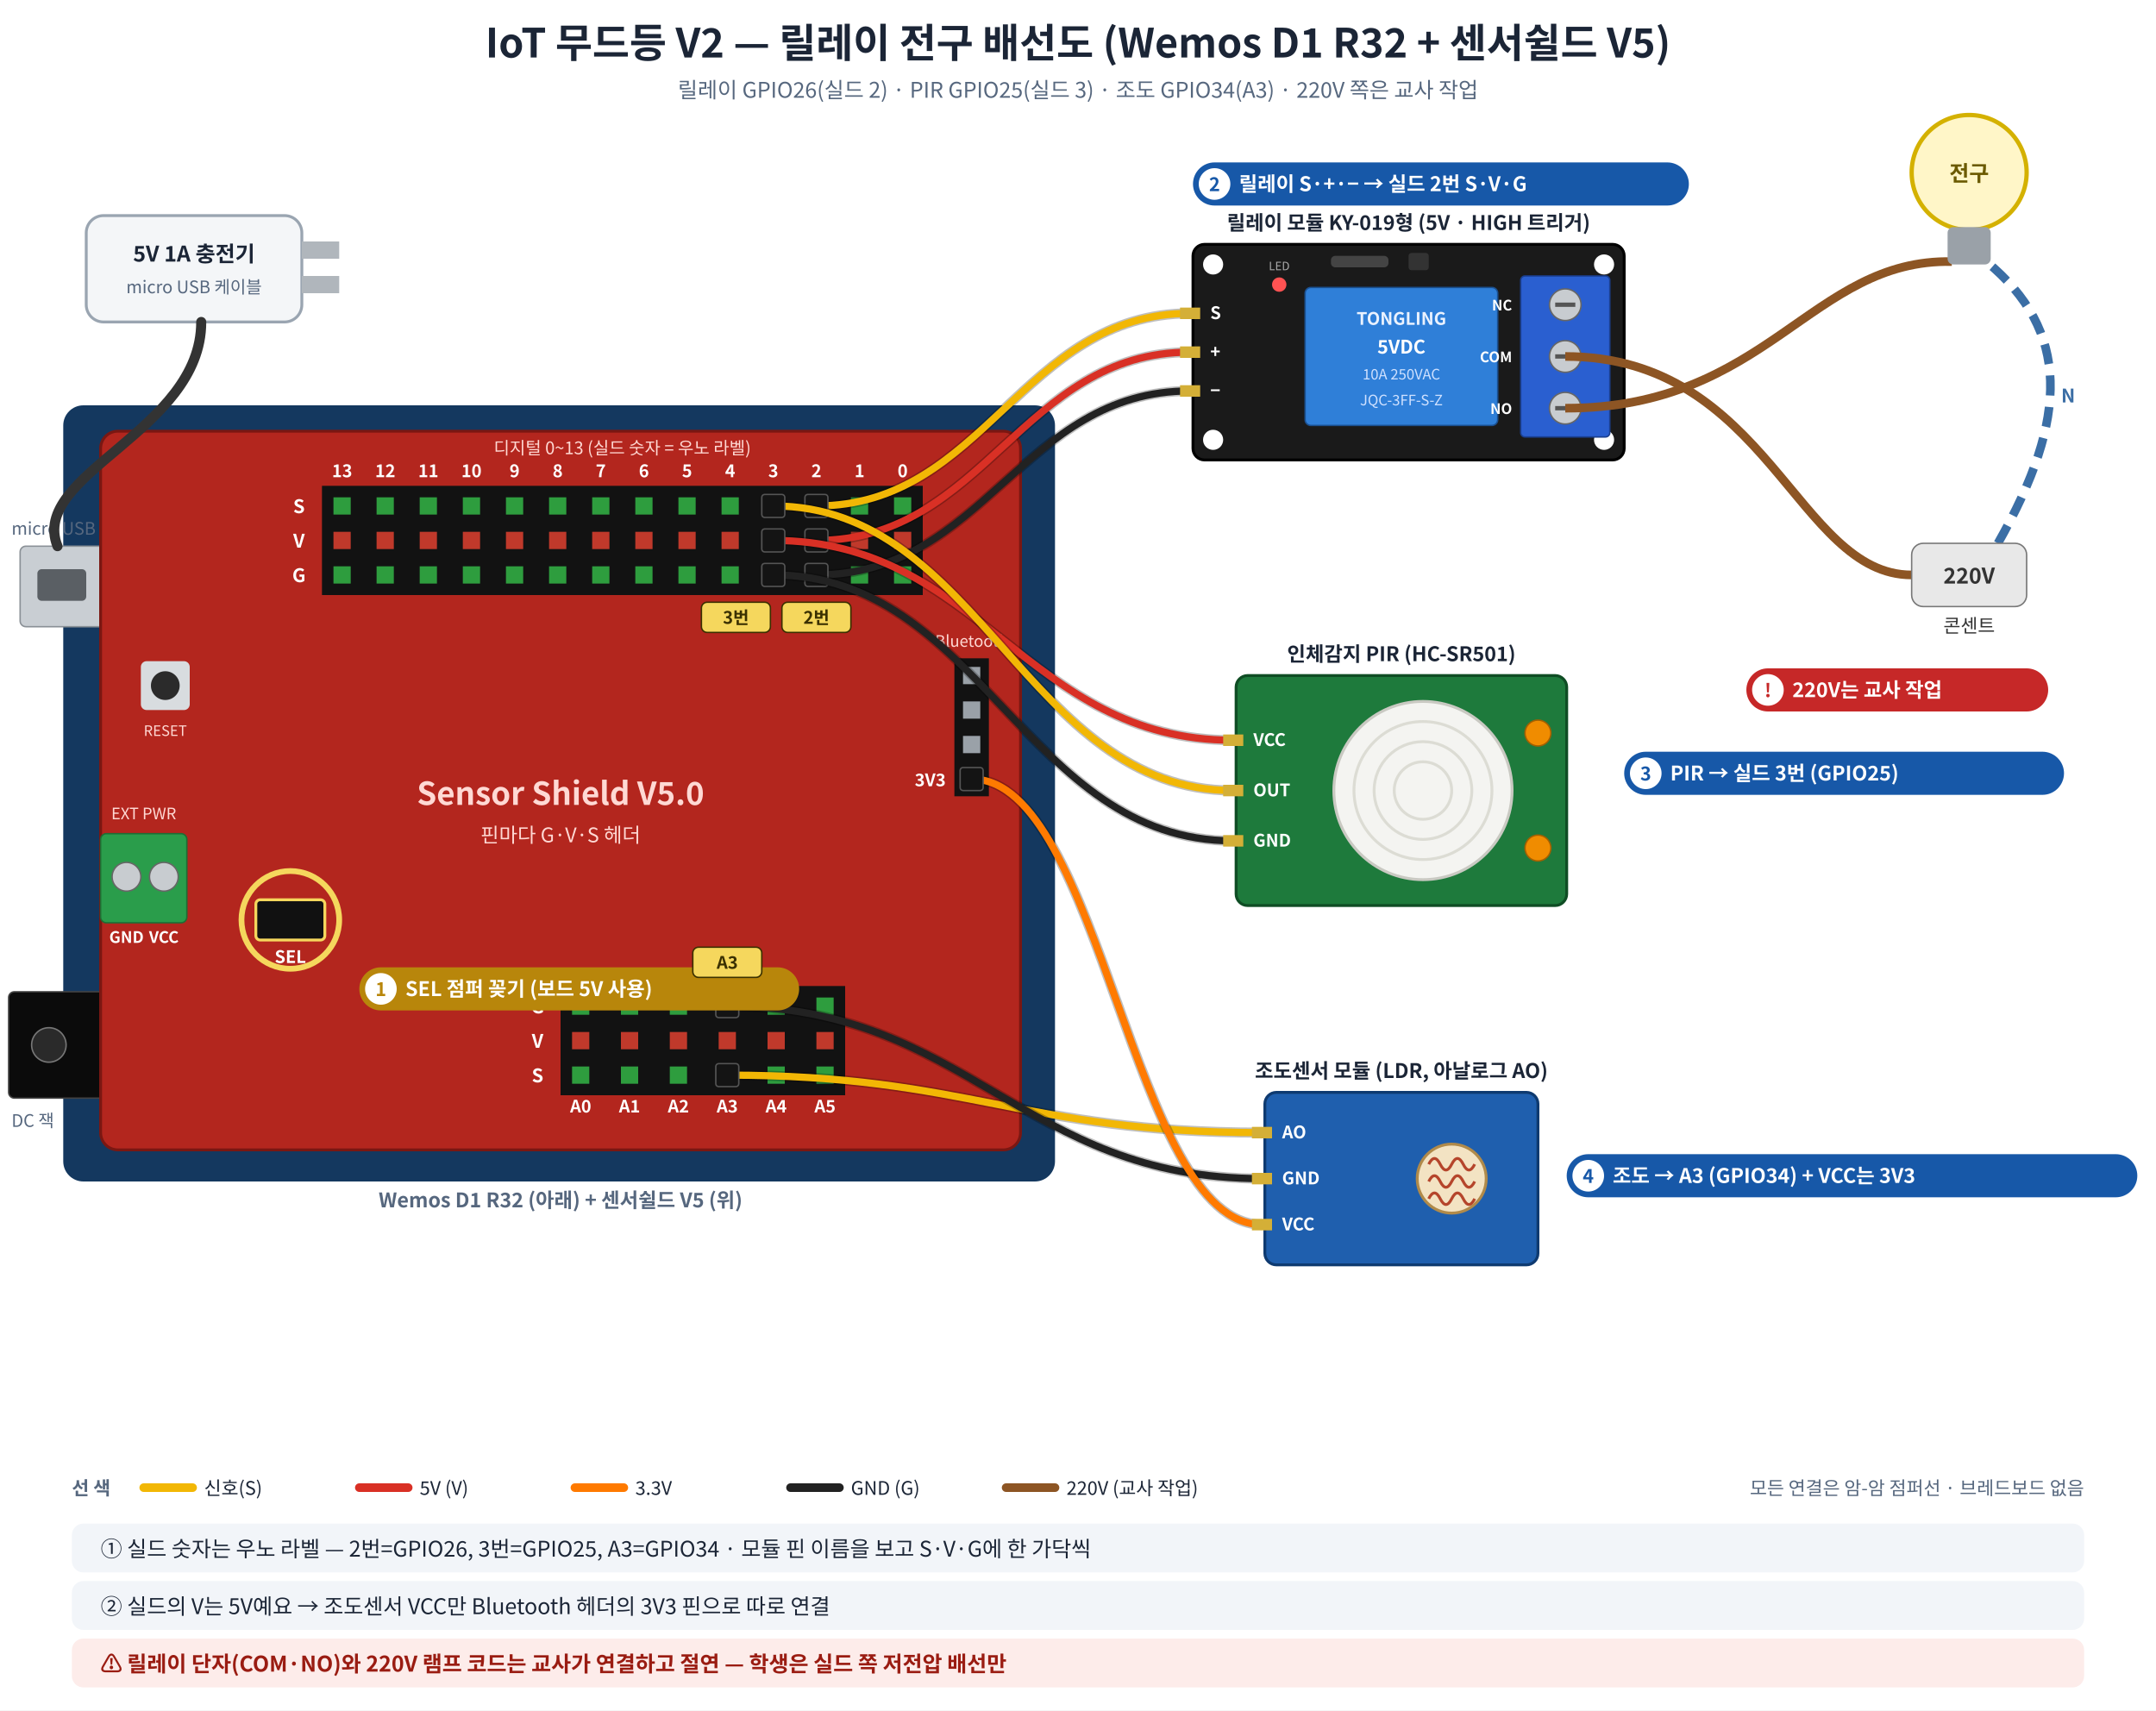
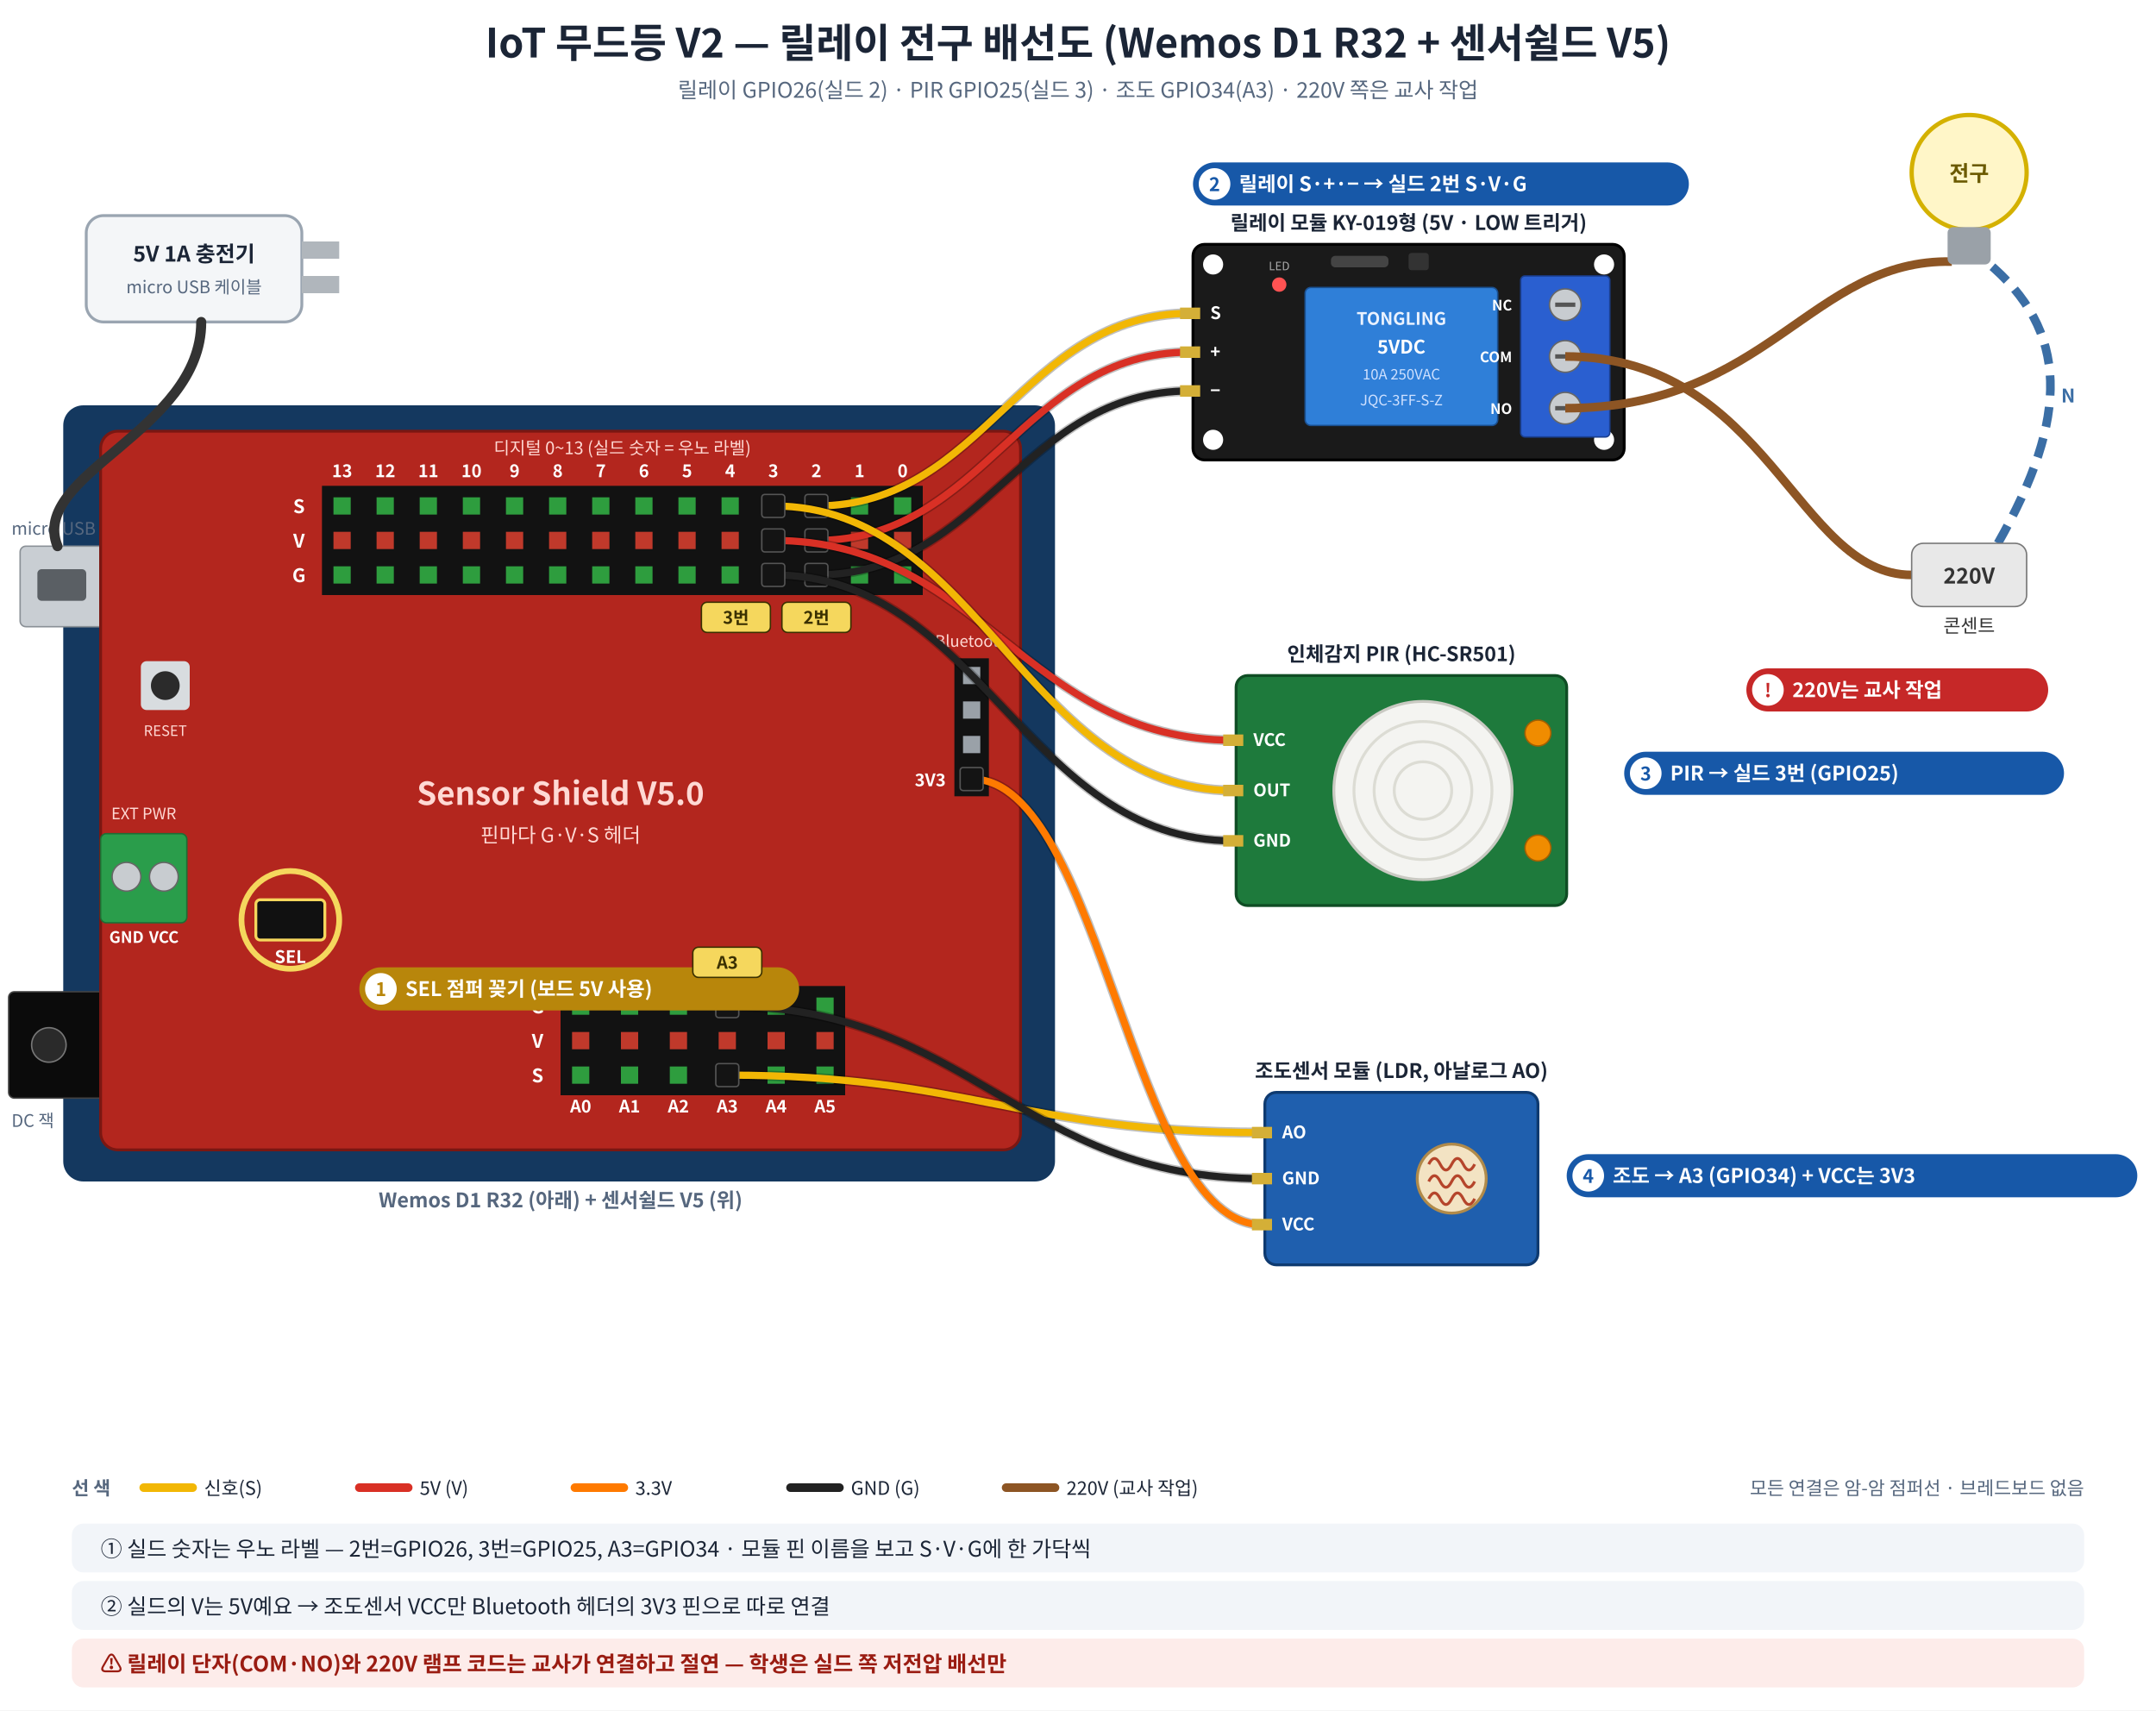
<svg xmlns="http://www.w3.org/2000/svg" width="1500" height="1190" viewBox="0 0 1500 1190" font-family="Pretendard, 'Noto Sans CJK KR', 'WenQuanYi Zen Hei', sans-serif">
  <rect width="1500" height="1190" fill="#ffffff" />
  <text x="750.0" y="40.0" font-size="28" font-weight="bold" fill="#1b2536" text-anchor="middle">IoT 무드등 V2 — 릴레이 전구 배선도 (Wemos D1 R32 + 센서쉴드 V5)</text>
  <text x="750.0" y="68.0" font-size="15" fill="#56677e" text-anchor="middle">릴레이 GPIO26(실드 2) · PIR GPIO25(실드 3) · 조도 GPIO34(A3) · 220V 쪽은 교사 작업</text>
  <rect x="44" y="282" width="690" height="540" rx="14" fill="#14385f" />
  <rect x="14" y="380" width="70" height="56" rx="4" fill="#c9ced3" stroke="#8a9096" />
  <rect x="26" y="396" width="34" height="22" rx="3" fill="#5a5f64" />
  <text x="8.0" y="372.0" font-size="12" fill="#56677e" text-anchor="start">micro USB</text>
  <rect x="6" y="690" width="92" height="74" rx="4" fill="#0b0b0b" stroke="#444" />
  <circle cx="34" cy="727" r="12" fill="#2a2a2a" stroke="#777" />
  <text x="8.0" y="784.0" font-size="12" fill="#56677e" text-anchor="start">DC 잭</text>
  <text x="390.0" y="840.0" font-size="14" font-weight="bold" fill="#56677e" text-anchor="middle">Wemos D1 R32 (아래) + 센서쉴드 V5 (위)</text>
  <rect x="70" y="300" width="640" height="500" rx="12" fill="#b3261e" stroke="#7a1712" stroke-width="2" />
  <text x="390.0" y="560.0" font-size="22" font-weight="bold" fill="#ffd9d4" text-anchor="middle">Sensor Shield V5.0</text>
  <text x="390.0" y="586.0" font-size="14" fill="#ffd9d4" text-anchor="middle">핀마다 G·V·S 헤더</text>
  <rect x="224" y="338" width="418" height="76" fill="#121212" />
  <text x="628.0" y="332.0" font-size="12" font-weight="bold" fill="#ffffff" text-anchor="middle">0</text>
  <rect x="622" y="346" width="12" height="12" fill="#2e9d3e" />
  <rect x="622" y="370" width="12" height="12" fill="#c0392b" />
  <rect x="622" y="394" width="12" height="12" fill="#2e9d3e" />
  <text x="598.0" y="332.0" font-size="12" font-weight="bold" fill="#ffffff" text-anchor="middle">1</text>
  <rect x="592" y="346" width="12" height="12" fill="#2e9d3e" />
  <rect x="592" y="370" width="12" height="12" fill="#c0392b" />
  <rect x="592" y="394" width="12" height="12" fill="#2e9d3e" />
  <text x="568.0" y="332.0" font-size="12" font-weight="bold" fill="#ffffff" text-anchor="middle">2</text>
  <rect x="562" y="346" width="12" height="12" fill="#2e9d3e" />
  <rect x="562" y="370" width="12" height="12" fill="#c0392b" />
  <rect x="562" y="394" width="12" height="12" fill="#2e9d3e" />
  <text x="538.0" y="332.0" font-size="12" font-weight="bold" fill="#ffffff" text-anchor="middle">3</text>
  <rect x="532" y="346" width="12" height="12" fill="#2e9d3e" />
  <rect x="532" y="370" width="12" height="12" fill="#c0392b" />
  <rect x="532" y="394" width="12" height="12" fill="#2e9d3e" />
  <text x="508.0" y="332.0" font-size="12" font-weight="bold" fill="#ffffff" text-anchor="middle">4</text>
  <rect x="502" y="346" width="12" height="12" fill="#2e9d3e" />
  <rect x="502" y="370" width="12" height="12" fill="#c0392b" />
  <rect x="502" y="394" width="12" height="12" fill="#2e9d3e" />
  <text x="478.0" y="332.0" font-size="12" font-weight="bold" fill="#ffffff" text-anchor="middle">5</text>
  <rect x="472" y="346" width="12" height="12" fill="#2e9d3e" />
  <rect x="472" y="370" width="12" height="12" fill="#c0392b" />
  <rect x="472" y="394" width="12" height="12" fill="#2e9d3e" />
  <text x="448.0" y="332.0" font-size="12" font-weight="bold" fill="#ffffff" text-anchor="middle">6</text>
  <rect x="442" y="346" width="12" height="12" fill="#2e9d3e" />
  <rect x="442" y="370" width="12" height="12" fill="#c0392b" />
  <rect x="442" y="394" width="12" height="12" fill="#2e9d3e" />
  <text x="418.0" y="332.0" font-size="12" font-weight="bold" fill="#ffffff" text-anchor="middle">7</text>
  <rect x="412" y="346" width="12" height="12" fill="#2e9d3e" />
  <rect x="412" y="370" width="12" height="12" fill="#c0392b" />
  <rect x="412" y="394" width="12" height="12" fill="#2e9d3e" />
  <text x="388.0" y="332.0" font-size="12" font-weight="bold" fill="#ffffff" text-anchor="middle">8</text>
  <rect x="382" y="346" width="12" height="12" fill="#2e9d3e" />
  <rect x="382" y="370" width="12" height="12" fill="#c0392b" />
  <rect x="382" y="394" width="12" height="12" fill="#2e9d3e" />
  <text x="358.0" y="332.0" font-size="12" font-weight="bold" fill="#ffffff" text-anchor="middle">9</text>
  <rect x="352" y="346" width="12" height="12" fill="#2e9d3e" />
  <rect x="352" y="370" width="12" height="12" fill="#c0392b" />
  <rect x="352" y="394" width="12" height="12" fill="#2e9d3e" />
  <text x="328.0" y="332.0" font-size="12" font-weight="bold" fill="#ffffff" text-anchor="middle">10</text>
  <rect x="322" y="346" width="12" height="12" fill="#2e9d3e" />
  <rect x="322" y="370" width="12" height="12" fill="#c0392b" />
  <rect x="322" y="394" width="12" height="12" fill="#2e9d3e" />
  <text x="298.0" y="332.0" font-size="12" font-weight="bold" fill="#ffffff" text-anchor="middle">11</text>
  <rect x="292" y="346" width="12" height="12" fill="#2e9d3e" />
  <rect x="292" y="370" width="12" height="12" fill="#c0392b" />
  <rect x="292" y="394" width="12" height="12" fill="#2e9d3e" />
  <text x="268.0" y="332.0" font-size="12" font-weight="bold" fill="#ffffff" text-anchor="middle">12</text>
  <rect x="262" y="346" width="12" height="12" fill="#2e9d3e" />
  <rect x="262" y="370" width="12" height="12" fill="#c0392b" />
  <rect x="262" y="394" width="12" height="12" fill="#2e9d3e" />
  <text x="238.0" y="332.0" font-size="12" font-weight="bold" fill="#ffffff" text-anchor="middle">13</text>
  <rect x="232" y="346" width="12" height="12" fill="#2e9d3e" />
  <rect x="232" y="370" width="12" height="12" fill="#c0392b" />
  <rect x="232" y="394" width="12" height="12" fill="#2e9d3e" />
  <text x="208.0" y="357.0" font-size="13" font-weight="bold" fill="#ffffff" text-anchor="middle">S</text>
  <text x="208.0" y="381.0" font-size="13" font-weight="bold" fill="#ffffff" text-anchor="middle">V</text>
  <text x="208.0" y="405.0" font-size="13" font-weight="bold" fill="#ffffff" text-anchor="middle">G</text>
  <text x="433.0" y="316.0" font-size="12" fill="#ffd9d4" text-anchor="middle">디지털 0~13 (실드 숫자 = 우노 라벨)</text>
  <rect x="390" y="686" width="198" height="76" fill="#121212" />
  <text x="404.0" y="774.0" font-size="12" font-weight="bold" fill="#ffffff" text-anchor="middle">A0</text>
  <rect x="398" y="694" width="12" height="12" fill="#2e9d3e" />
  <rect x="398" y="718" width="12" height="12" fill="#c0392b" />
  <rect x="398" y="742" width="12" height="12" fill="#2e9d3e" />
  <text x="438.0" y="774.0" font-size="12" font-weight="bold" fill="#ffffff" text-anchor="middle">A1</text>
  <rect x="432" y="694" width="12" height="12" fill="#2e9d3e" />
  <rect x="432" y="718" width="12" height="12" fill="#c0392b" />
  <rect x="432" y="742" width="12" height="12" fill="#2e9d3e" />
  <text x="472.0" y="774.0" font-size="12" font-weight="bold" fill="#ffffff" text-anchor="middle">A2</text>
  <rect x="466" y="694" width="12" height="12" fill="#2e9d3e" />
  <rect x="466" y="718" width="12" height="12" fill="#c0392b" />
  <rect x="466" y="742" width="12" height="12" fill="#2e9d3e" />
  <text x="506.0" y="774.0" font-size="12" font-weight="bold" fill="#ffffff" text-anchor="middle">A3</text>
  <rect x="500" y="694" width="12" height="12" fill="#2e9d3e" />
  <rect x="500" y="718" width="12" height="12" fill="#c0392b" />
  <rect x="500" y="742" width="12" height="12" fill="#2e9d3e" />
  <text x="540.0" y="774.0" font-size="12" font-weight="bold" fill="#ffffff" text-anchor="middle">A4</text>
  <rect x="534" y="694" width="12" height="12" fill="#2e9d3e" />
  <rect x="534" y="718" width="12" height="12" fill="#c0392b" />
  <rect x="534" y="742" width="12" height="12" fill="#2e9d3e" />
  <text x="574.0" y="774.0" font-size="12" font-weight="bold" fill="#ffffff" text-anchor="middle">A5</text>
  <rect x="568" y="694" width="12" height="12" fill="#2e9d3e" />
  <rect x="568" y="718" width="12" height="12" fill="#c0392b" />
  <rect x="568" y="742" width="12" height="12" fill="#2e9d3e" />
  <text x="374.0" y="705.0" font-size="13" font-weight="bold" fill="#ffffff" text-anchor="middle">G</text>
  <text x="374.0" y="729.0" font-size="13" font-weight="bold" fill="#ffffff" text-anchor="middle">V</text>
  <text x="374.0" y="753.0" font-size="13" font-weight="bold" fill="#ffffff" text-anchor="middle">S</text>
  <rect x="664" y="458" width="24" height="96" fill="#121212" />
  <rect x="670" y="464" width="12" height="12" fill="#9aa1a8" />
  <rect x="670" y="488" width="12" height="12" fill="#9aa1a8" />
  <rect x="670" y="512" width="12" height="12" fill="#9aa1a8" />
  <rect x="670" y="536" width="12" height="12" fill="#c0392b" />
  <text x="658.0" y="547.0" font-size="12" font-weight="bold" fill="#ffffff" text-anchor="end">3V3</text>
  <text x="676.0" y="450.0" font-size="11" fill="#ffd9d4" text-anchor="middle">Bluetooth</text>
  <rect x="70" y="580" width="60" height="62" rx="4" fill="#2a9d4b" stroke="#1d6d34" />
  <circle cx="88" cy="610" r="10" fill="#c8ccd0" stroke="#666" />
  <circle cx="114" cy="610" r="10" fill="#c8ccd0" stroke="#666" />
  <text x="88.0" y="656.0" font-size="11" font-weight="bold" fill="#ffffff" text-anchor="middle">GND</text>
  <text x="114.0" y="656.0" font-size="11" font-weight="bold" fill="#ffffff" text-anchor="middle">VCC</text>
  <text x="100.0" y="570.0" font-size="11" fill="#ffd9d4" text-anchor="middle">EXT PWR</text>
  <rect x="184" y="634" width="12" height="12" fill="#d4af37" />
  <rect x="208" y="634" width="12" height="12" fill="#d4af37" />
  <text x="202.0" y="670.0" font-size="12" font-weight="bold" fill="#ffffff" text-anchor="middle">SEL</text>
  <rect x="178" y="626" width="48" height="28" rx="3" fill="#111" stroke="#f5d75d" stroke-width="2" />
  <rect x="98" y="460" width="34" height="34" rx="4" fill="#d8dcdf" />
  <circle cx="115" cy="477" r="10" fill="#2b2b2b" />
  <text x="115.0" y="512.0" font-size="10" fill="#ffd9d4" text-anchor="middle">RESET</text>
  <path d="M568.0 352.0 C 685.0 352.0, 711.0 218.0, 828.0 218.0" fill="none" stroke="#000" stroke-opacity="0.25" stroke-width="7" stroke-linecap="round" />
  <path d="M568.0 352.0 C 685.0 352.0, 711.0 218.0, 828.0 218.0" fill="none" stroke="#f2b705" stroke-width="5" stroke-linecap="round" />
  <path d="M568.0 376.0 C 685.0 376.0, 711.0 245.0, 828.0 245.0" fill="none" stroke="#000" stroke-opacity="0.25" stroke-width="7" stroke-linecap="round" />
  <path d="M568.0 376.0 C 685.0 376.0, 711.0 245.0, 828.0 245.0" fill="none" stroke="#d93025" stroke-width="5" stroke-linecap="round" />
  <path d="M568.0 400.0 C 685.0 400.0, 711.0 272.0, 828.0 272.0" fill="none" stroke="#000" stroke-opacity="0.25" stroke-width="7" stroke-linecap="round" />
  <path d="M568.0 400.0 C 685.0 400.0, 711.0 272.0, 828.0 272.0" fill="none" stroke="#222222" stroke-width="5" stroke-linecap="round" />
  <rect x="830" y="170" width="300" height="150" rx="8" fill="#1a1a1a" stroke="#000" stroke-width="2" />
  <circle cx="844" cy="184" r="7" fill="#ffffff" />
  <circle cx="1116" cy="184" r="7" fill="#ffffff" />
  <circle cx="844" cy="306" r="7" fill="#ffffff" />
  <circle cx="1116" cy="306" r="7" fill="#ffffff" />
  <rect x="908" y="200" width="134" height="96" rx="4" fill="#2f7fd8" stroke="#1a4f8f" />
  <text x="975.0" y="226.0" font-size="12" font-weight="bold" fill="#eaf2ff" text-anchor="middle">TONGLING</text>
  <text x="975.0" y="246.0" font-size="13" font-weight="bold" fill="#ffffff" text-anchor="middle">5VDC</text>
  <text x="975.0" y="264.0" font-size="10" fill="#cfe1ff" text-anchor="middle">10A 250VAC</text>
  <text x="975.0" y="282.0" font-size="10" fill="#cfe1ff" text-anchor="middle">JQC-3FF-S-Z</text>
  <rect x="1058" y="192" width="62" height="112" rx="3" fill="#2a5fd0" stroke="#1a3f90" />
  <circle cx="1089" cy="212" r="11" fill="#c8ccd0" stroke="#666" />
  <path d="M1082 212 h14" stroke="#555" stroke-width="3" />
  <text x="1052.0" y="216.0" font-size="10" font-weight="bold" fill="#ffffff" text-anchor="end">NC</text>
  <circle cx="1089" cy="248" r="11" fill="#c8ccd0" stroke="#666" />
  <path d="M1082 248 h14" stroke="#555" stroke-width="3" />
  <text x="1052.0" y="252.0" font-size="10" font-weight="bold" fill="#ffffff" text-anchor="end">COM</text>
  <circle cx="1089" cy="284" r="11" fill="#c8ccd0" stroke="#666" />
  <path d="M1082 284 h14" stroke="#555" stroke-width="3" />
  <text x="1052.0" y="288.0" font-size="10" font-weight="bold" fill="#ffffff" text-anchor="end">NO</text>
  <rect x="926" y="178" width="40" height="8" rx="3" fill="#444" />
  <rect x="980" y="176" width="14" height="12" rx="2" fill="#333" />
  <circle cx="890" cy="198" r="5" fill="#ff5252" />
  <text x="890.0" y="188.0" font-size="8" fill="#aaa" text-anchor="middle">LED</text>
-   <text x="980.0" y="160.0" font-size="14" font-weight="bold" fill="#1b2536" text-anchor="middle">릴레이 모듈 KY-019형 (5V · HIGH 트리거)</text>
+   <text x="980.0" y="160.0" font-size="14" font-weight="bold" fill="#1b2536" text-anchor="middle">릴레이 모듈 KY-019형 (5V · LOW 트리거)</text>
  <rect x="821" y="214" width="14" height="8" fill="#d4af37" />
  <text x="842.0" y="222.0" font-size="12" font-weight="bold" fill="#ffffff" text-anchor="start">S</text>
  <rect x="821" y="241" width="14" height="8" fill="#d4af37" />
  <text x="842.0" y="249.0" font-size="12" font-weight="bold" fill="#ffffff" text-anchor="start">+</text>
  <rect x="821" y="268" width="14" height="8" fill="#d4af37" />
  <text x="842.0" y="276.0" font-size="12" font-weight="bold" fill="#ffffff" text-anchor="start">−</text>
  <rect x="560" y="344" width="16" height="16" rx="2" fill="#141414" stroke="#555" stroke-width="1" />
  <rect x="560" y="368" width="16" height="16" rx="2" fill="#141414" stroke="#555" stroke-width="1" />
  <rect x="560" y="392" width="16" height="16" rx="2" fill="#141414" stroke="#555" stroke-width="1" />
  <path d="M538.0 376.0 C 682.0 376.0, 714.0 515.0, 858.0 515.0" fill="none" stroke="#000" stroke-opacity="0.25" stroke-width="7" stroke-linecap="round" />
  <path d="M538.0 376.0 C 682.0 376.0, 714.0 515.0, 858.0 515.0" fill="none" stroke="#d93025" stroke-width="5" stroke-linecap="round" />
  <path d="M538.0 352.0 C 682.0 352.0, 714.0 550.0, 858.0 550.0" fill="none" stroke="#000" stroke-opacity="0.25" stroke-width="7" stroke-linecap="round" />
  <path d="M538.0 352.0 C 682.0 352.0, 714.0 550.0, 858.0 550.0" fill="none" stroke="#f2b705" stroke-width="5" stroke-linecap="round" />
  <path d="M538.0 400.0 C 682.0 400.0, 714.0 585.0, 858.0 585.0" fill="none" stroke="#000" stroke-opacity="0.25" stroke-width="7" stroke-linecap="round" />
  <path d="M538.0 400.0 C 682.0 400.0, 714.0 585.0, 858.0 585.0" fill="none" stroke="#222222" stroke-width="5" stroke-linecap="round" />
  <path d="M506.0 748.0 C 673.4 748.0, 710.6 788.0, 878.0 788.0" fill="none" stroke="#000" stroke-opacity="0.25" stroke-width="7" stroke-linecap="round" />
  <path d="M506.0 748.0 C 673.4 748.0, 710.6 788.0, 878.0 788.0" fill="none" stroke="#f2b705" stroke-width="5" stroke-linecap="round" />
  <path d="M506.0 700.0 C 673.4 700.0, 710.6 820.0, 878.0 820.0" fill="none" stroke="#000" stroke-opacity="0.25" stroke-width="7" stroke-linecap="round" />
  <path d="M506.0 700.0 C 673.4 700.0, 710.6 820.0, 878.0 820.0" fill="none" stroke="#222222" stroke-width="5" stroke-linecap="round" />
  <path d="M676.0 542.0 C 766.9 542.0, 787.1 852.0, 878.0 852.0" fill="none" stroke="#000" stroke-opacity="0.25" stroke-width="7" stroke-linecap="round" />
  <path d="M676.0 542.0 C 766.9 542.0, 787.1 852.0, 878.0 852.0" fill="none" stroke="#ff7a00" stroke-width="5" stroke-linecap="round" />
  <rect x="860" y="470" width="230" height="160" rx="8" fill="#1e7a3c" stroke="#0f4d24" stroke-width="2" />
  <circle cx="990" cy="550" r="62" fill="#f4f4f1" stroke="#c9c9c2" stroke-width="2" />
  <circle cx="990" cy="550" r="48" fill="none" stroke="#dcdcd4" stroke-width="2" />
  <circle cx="990" cy="550" r="34" fill="none" stroke="#dcdcd4" stroke-width="2" />
  <circle cx="990" cy="550" r="20" fill="none" stroke="#dcdcd4" stroke-width="2" />
  <circle cx="1070" cy="510" r="9" fill="#f08c00" stroke="#a35f00" />
  <circle cx="1070" cy="590" r="9" fill="#f08c00" stroke="#a35f00" />
  <text x="975.0" y="460.0" font-size="14" font-weight="bold" fill="#1b2536" text-anchor="middle">인체감지 PIR (HC-SR501)</text>
  <rect x="851" y="511" width="14" height="8" fill="#d4af37" />
  <text x="872.0" y="519.0" font-size="12" font-weight="bold" fill="#ffffff" text-anchor="start">VCC</text>
  <rect x="851" y="546" width="14" height="8" fill="#d4af37" />
  <text x="872.0" y="554.0" font-size="12" font-weight="bold" fill="#ffffff" text-anchor="start">OUT</text>
  <rect x="851" y="581" width="14" height="8" fill="#d4af37" />
  <text x="872.0" y="589.0" font-size="12" font-weight="bold" fill="#ffffff" text-anchor="start">GND</text>
  <rect x="880" y="760" width="190" height="120" rx="8" fill="#1f5fae" stroke="#0e3a70" stroke-width="2" />
  <circle cx="1010" cy="820" r="24" fill="#f3e3c3" stroke="#b08a4a" stroke-width="2" />
  <path d="M994 810 q4 -8 8 0 t8 0 t8 0 t8 0 M994 822 q4 -8 8 0 t8 0 t8 0 t8 0 M994 834 q4 -8 8 0 t8 0 t8 0 t8 0" fill="none" stroke="#b5452b" stroke-width="2" />
  <text x="975.0" y="750.0" font-size="14" font-weight="bold" fill="#1b2536" text-anchor="middle">조도센서 모듈 (LDR, 아날로그 AO)</text>
  <rect x="871" y="784" width="14" height="8" fill="#d4af37" />
  <text x="892.0" y="792.0" font-size="12" font-weight="bold" fill="#ffffff" text-anchor="start">AO</text>
  <rect x="871" y="816" width="14" height="8" fill="#d4af37" />
  <text x="892.0" y="824.0" font-size="12" font-weight="bold" fill="#ffffff" text-anchor="start">GND</text>
  <rect x="871" y="848" width="14" height="8" fill="#d4af37" />
  <text x="892.0" y="856.0" font-size="12" font-weight="bold" fill="#ffffff" text-anchor="start">VCC</text>
  <rect x="530" y="344" width="16" height="16" rx="2" fill="#141414" stroke="#555" stroke-width="1" />
  <rect x="530" y="368" width="16" height="16" rx="2" fill="#141414" stroke="#555" stroke-width="1" />
  <rect x="530" y="392" width="16" height="16" rx="2" fill="#141414" stroke="#555" stroke-width="1" />
  <rect x="498" y="740" width="16" height="16" rx="2" fill="#141414" stroke="#555" stroke-width="1" />
  <rect x="498" y="692" width="16" height="16" rx="2" fill="#141414" stroke="#555" stroke-width="1" />
  <rect x="668" y="534" width="16" height="16" rx="2" fill="#141414" stroke="#555" stroke-width="1" />
  <rect x="1130" y="523" width="306" height="30" rx="15" fill="#1758a8" />
  <circle cx="1145" cy="538" r="11" fill="#ffffff" />
  <text x="1145.0" y="543.0" font-size="13" font-weight="bold" fill="#1758a8" text-anchor="middle">3</text>
  <text x="1162.0" y="543.0" font-size="14" font-weight="bold" fill="#ffffff" text-anchor="start">PIR → 실드 3번 (GPIO25)</text>
  <rect x="1090" y="803" width="397" height="30" rx="15" fill="#1758a8" />
  <circle cx="1105" cy="818" r="11" fill="#ffffff" />
  <text x="1105.0" y="823.0" font-size="13" font-weight="bold" fill="#1758a8" text-anchor="middle">4</text>
  <text x="1122.0" y="823.0" font-size="14" font-weight="bold" fill="#ffffff" text-anchor="start">조도 → A3 (GPIO34) + VCC는 3V3</text>
  <path d="M1089 248 C 1230 248, 1250 400, 1330 400" fill="none" stroke="#8d5524" stroke-width="6" />
  <path d="M1089 284 C 1230 284, 1260 180, 1358 182" fill="none" stroke="#8d5524" stroke-width="6" />
  <path d="M1390 378 C 1440 290, 1440 230, 1382 182" fill="none" stroke="#3b6ea5" stroke-width="6" stroke-dasharray="14 8" />
  <circle cx="1370" cy="120" r="40" fill="#fff6c8" stroke="#d4b100" stroke-width="3" />
  <rect x="1355" y="158" width="30" height="26" rx="4" fill="#9aa1a8" />
  <text x="1370.0" y="126.0" font-size="15" font-weight="bold" fill="#6b5a00" text-anchor="middle">전구</text>
  <rect x="1330" y="378" width="80" height="44" rx="8" fill="#e8e8e8" stroke="#777" />
  <text x="1370.0" y="406.0" font-size="15" font-weight="bold" fill="#333" text-anchor="middle">220V</text>
  <text x="1370.0" y="440.0" font-size="13" fill="#333" text-anchor="middle">콘센트</text>
  <text x="1434.0" y="280.0" font-size="13" font-weight="bold" fill="#3b6ea5" text-anchor="start">N</text>
  <rect x="1215" y="465" width="210" height="30" rx="15" fill="#c62828" />
  <circle cx="1230" cy="480" r="11" fill="#ffffff" />
  <text x="1230.0" y="485.0" font-size="13" font-weight="bold" fill="#c62828" text-anchor="middle">!</text>
  <text x="1247.0" y="485.0" font-size="14" font-weight="bold" fill="#ffffff" text-anchor="start">220V는 교사 작업</text>
  <rect x="60" y="150" width="150" height="74" rx="12" fill="#f4f6f8" stroke="#9aa5b1" stroke-width="2" />
  <rect x="210" y="168" width="26" height="12" fill="#b0b6bc" />
  <rect x="210" y="192" width="26" height="12" fill="#b0b6bc" />
  <text x="135.0" y="182.0" font-size="15" font-weight="bold" fill="#1b2536" text-anchor="middle">5V 1A 충전기</text>
  <text x="135.0" y="204.0" font-size="12" fill="#56677e" text-anchor="middle">micro USB 케이블</text>
  <path d="M140 224 C 140 300, 20 330, 40 380" fill="none" stroke="#333" stroke-width="7" stroke-linecap="round" />
  <circle cx="202" cy="640" r="34" fill="none" stroke="#f5d75d" stroke-width="4" />
  <rect x="250" y="673" width="306" height="30" rx="15" fill="#b8860b" />
  <circle cx="265" cy="688" r="11" fill="#ffffff" />
  <text x="265.0" y="693.0" font-size="13" font-weight="bold" fill="#b8860b" text-anchor="middle">1</text>
  <text x="282.0" y="693.0" font-size="14" font-weight="bold" fill="#ffffff" text-anchor="start">SEL 점퍼 꽂기 (보드 5V 사용)</text>
  <rect x="830" y="113" width="345" height="30" rx="15" fill="#1758a8" />
  <circle cx="845" cy="128" r="11" fill="#ffffff" />
  <text x="845.0" y="133.0" font-size="13" font-weight="bold" fill="#1758a8" text-anchor="middle">2</text>
  <text x="862.0" y="133.0" font-size="14" font-weight="bold" fill="#ffffff" text-anchor="start">릴레이 S·+·− → 실드 2번 S·V·G</text>
  <rect x="544" y="419" width="48" height="21" rx="4" fill="#f5d75d" stroke="#3a3000" />
  <text x="568.0" y="434.0" font-size="12" font-weight="bold" fill="#3a3000" text-anchor="middle">2번</text>
  <rect x="488" y="419" width="48" height="21" rx="4" fill="#f5d75d" stroke="#3a3000" />
  <text x="512.0" y="434.0" font-size="12" font-weight="bold" fill="#3a3000" text-anchor="middle">3번</text>
  <rect x="482" y="659" width="48" height="21" rx="4" fill="#f5d75d" stroke="#3a3000" />
  <text x="506.0" y="674.0" font-size="12" font-weight="bold" fill="#3a3000" text-anchor="middle">A3</text>
  <text x="50.0" y="1040.0" font-size="13" font-weight="bold" fill="#56677e" text-anchor="start">선 색</text>
  <path d="M100 1035 h34" stroke="#f2b705" stroke-width="6" stroke-linecap="round" />
  <text x="142.0" y="1040.0" font-size="13" fill="#1b2536" text-anchor="start">신호(S)</text>
  <path d="M250 1035 h34" stroke="#d93025" stroke-width="6" stroke-linecap="round" />
  <text x="292.0" y="1040.0" font-size="13" fill="#1b2536" text-anchor="start">5V (V)</text>
  <path d="M400 1035 h34" stroke="#ff7a00" stroke-width="6" stroke-linecap="round" />
  <text x="442.0" y="1040.0" font-size="13" fill="#1b2536" text-anchor="start">3.3V</text>
  <path d="M550 1035 h34" stroke="#222222" stroke-width="6" stroke-linecap="round" />
  <text x="592.0" y="1040.0" font-size="13" fill="#1b2536" text-anchor="start">GND (G)</text>
  <path d="M700 1035 h34" stroke="#8d5524" stroke-width="6" stroke-linecap="round" />
  <text x="742.0" y="1040.0" font-size="13" fill="#1b2536" text-anchor="start">220V (교사 작업)</text>
  <text x="1450.0" y="1040.0" font-size="13" fill="#56677e" text-anchor="end">모든 연결은 암-암 점퍼선 · 브레드보드 없음</text>
  <rect x="50" y="1060" width="1400" height="34" rx="8" fill="#f2f5f9" />
  <text x="70.0" y="1083.0" font-size="15" fill="#1b2536" text-anchor="start">① 실드 숫자는 우노 라벨 — 2번=GPIO26, 3번=GPIO25, A3=GPIO34 · 모듈 핀 이름을 보고 S·V·G에 한 가닥씩</text>
  <rect x="50" y="1100" width="1400" height="34" rx="8" fill="#f2f5f9" />
  <text x="70.0" y="1123.0" font-size="15" fill="#1b2536" text-anchor="start">② 실드의 V는 5V예요 → 조도센서 VCC만 Bluetooth 헤더의 3V3 핀으로 따로 연결</text>
  <rect x="50" y="1140" width="1400" height="34" rx="8" fill="#fdecea" />
  <text x="70.0" y="1163.0" font-size="15" font-weight="bold" fill="#9a1c12" text-anchor="start">⚠ 릴레이 단자(COM·NO)와 220V 램프 코드는 교사가 연결하고 절연 — 학생은 실드 쪽 저전압 배선만</text>
</svg>
